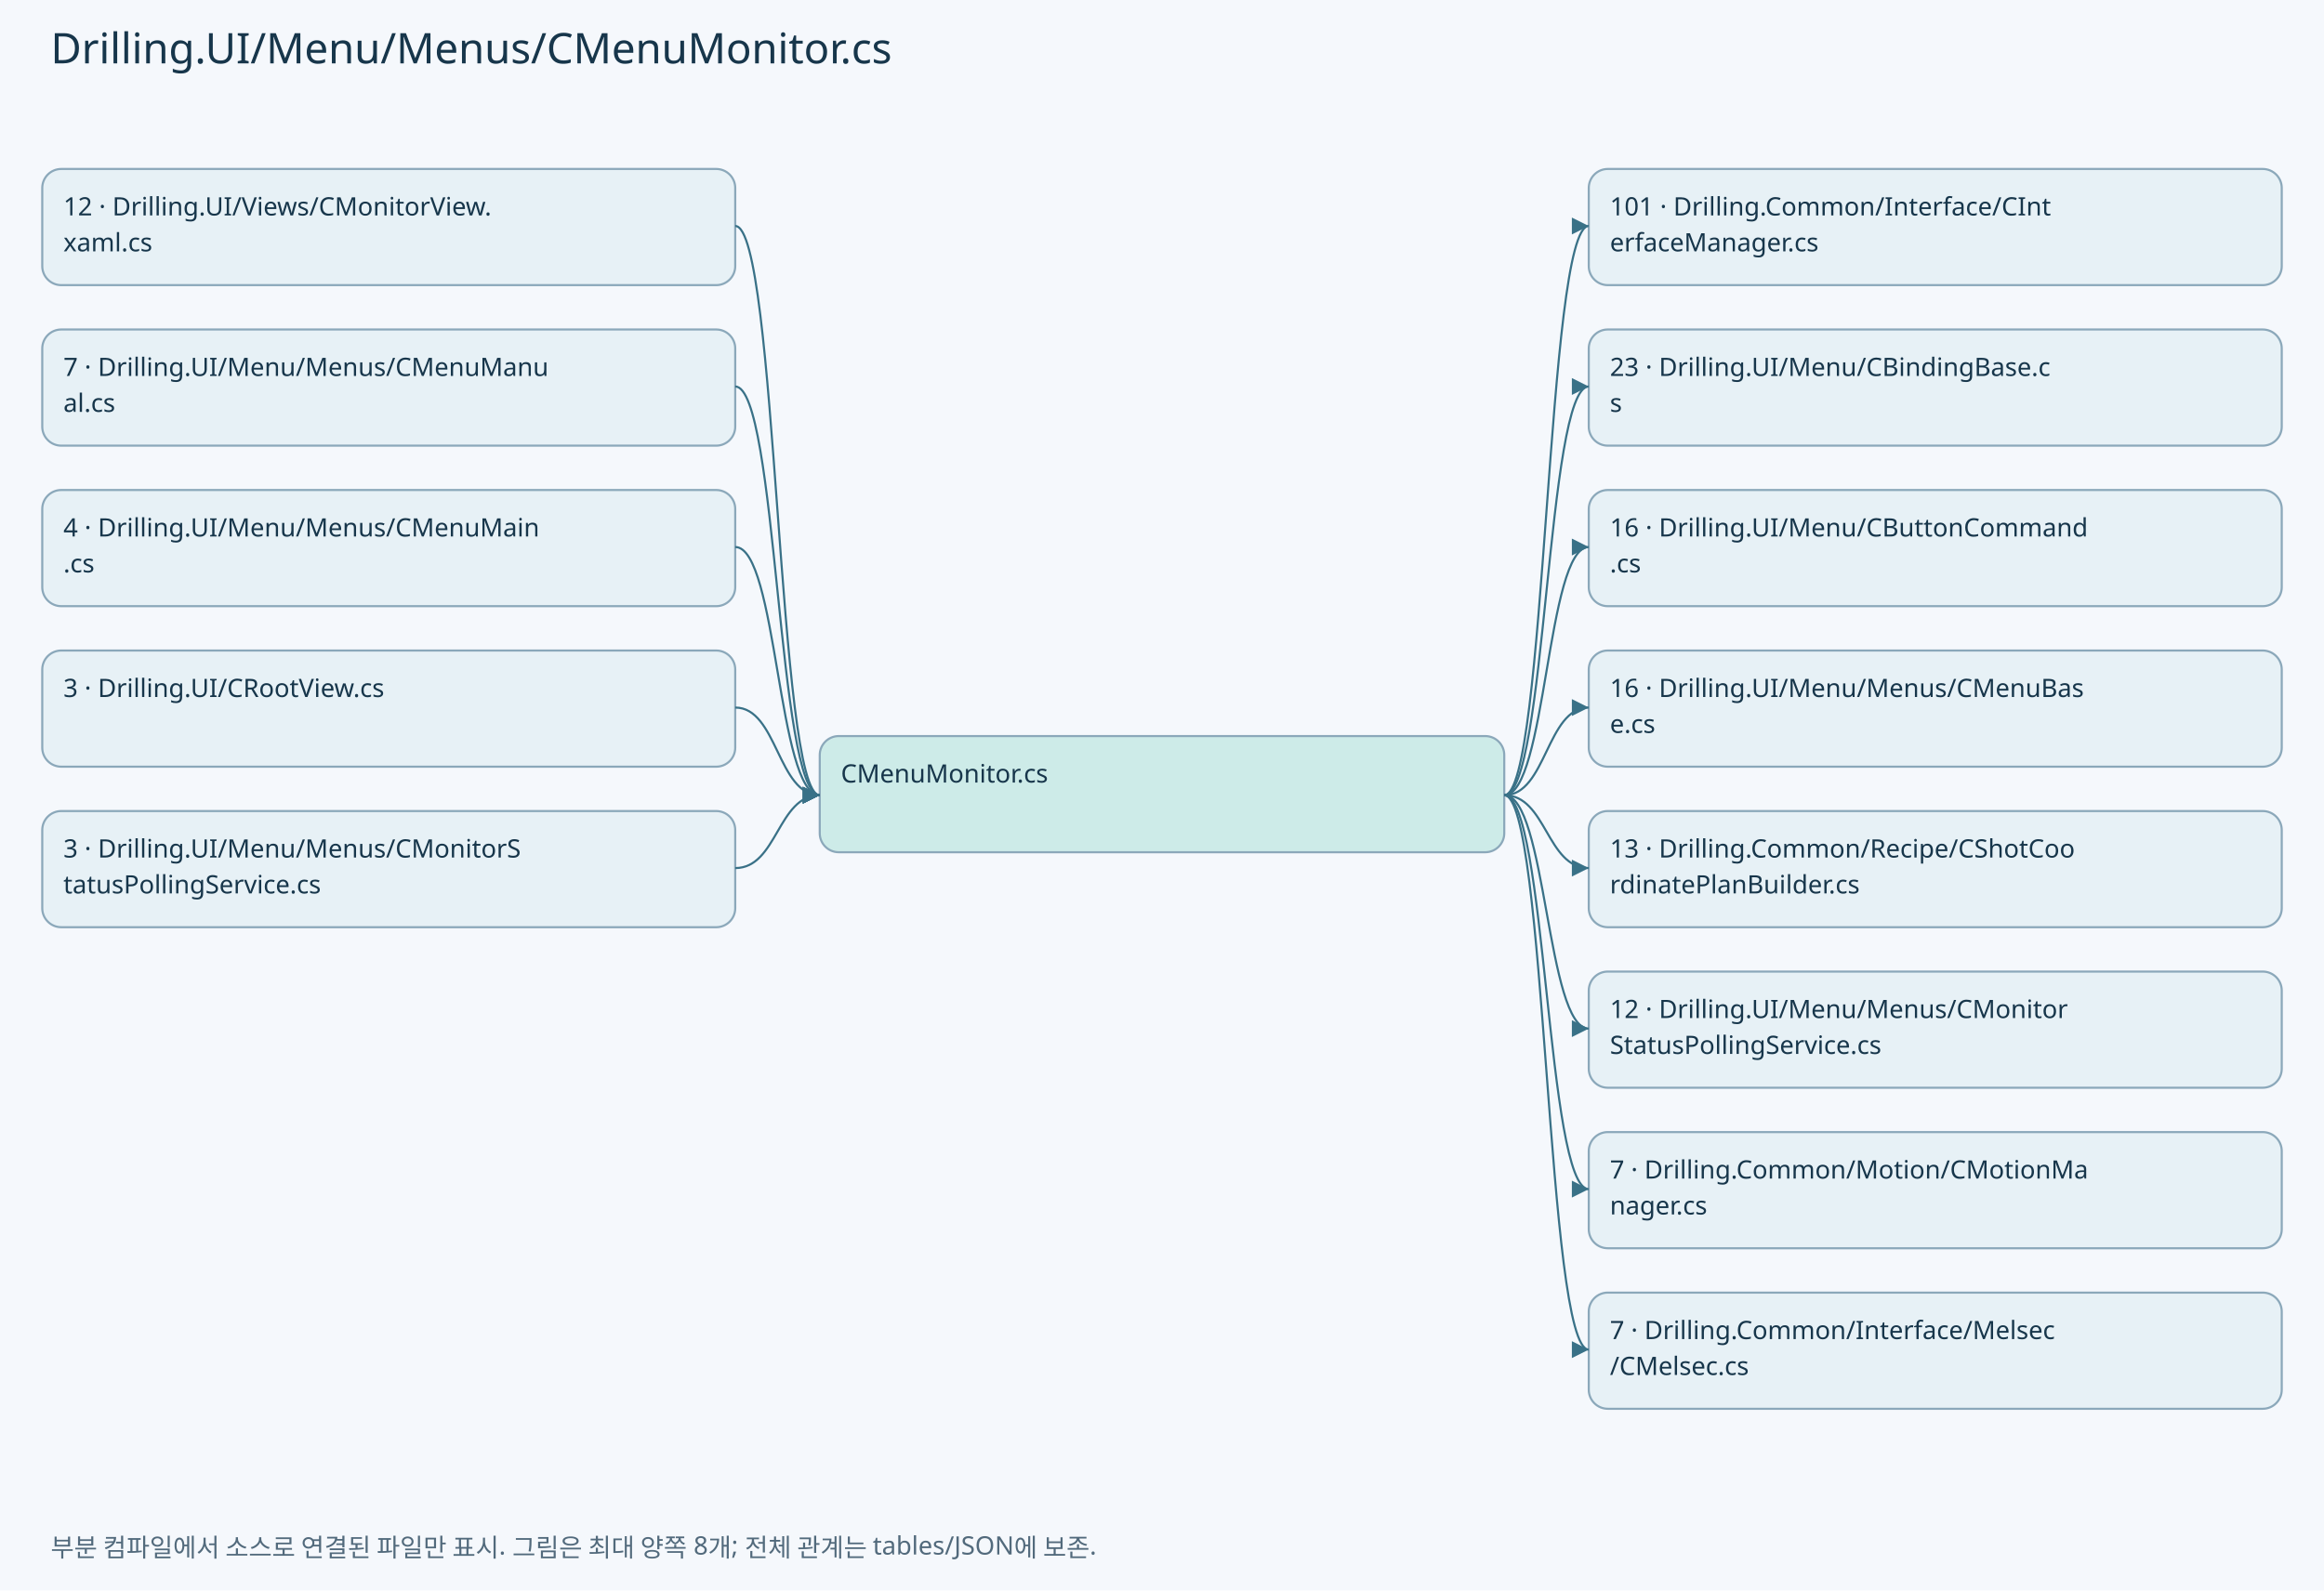
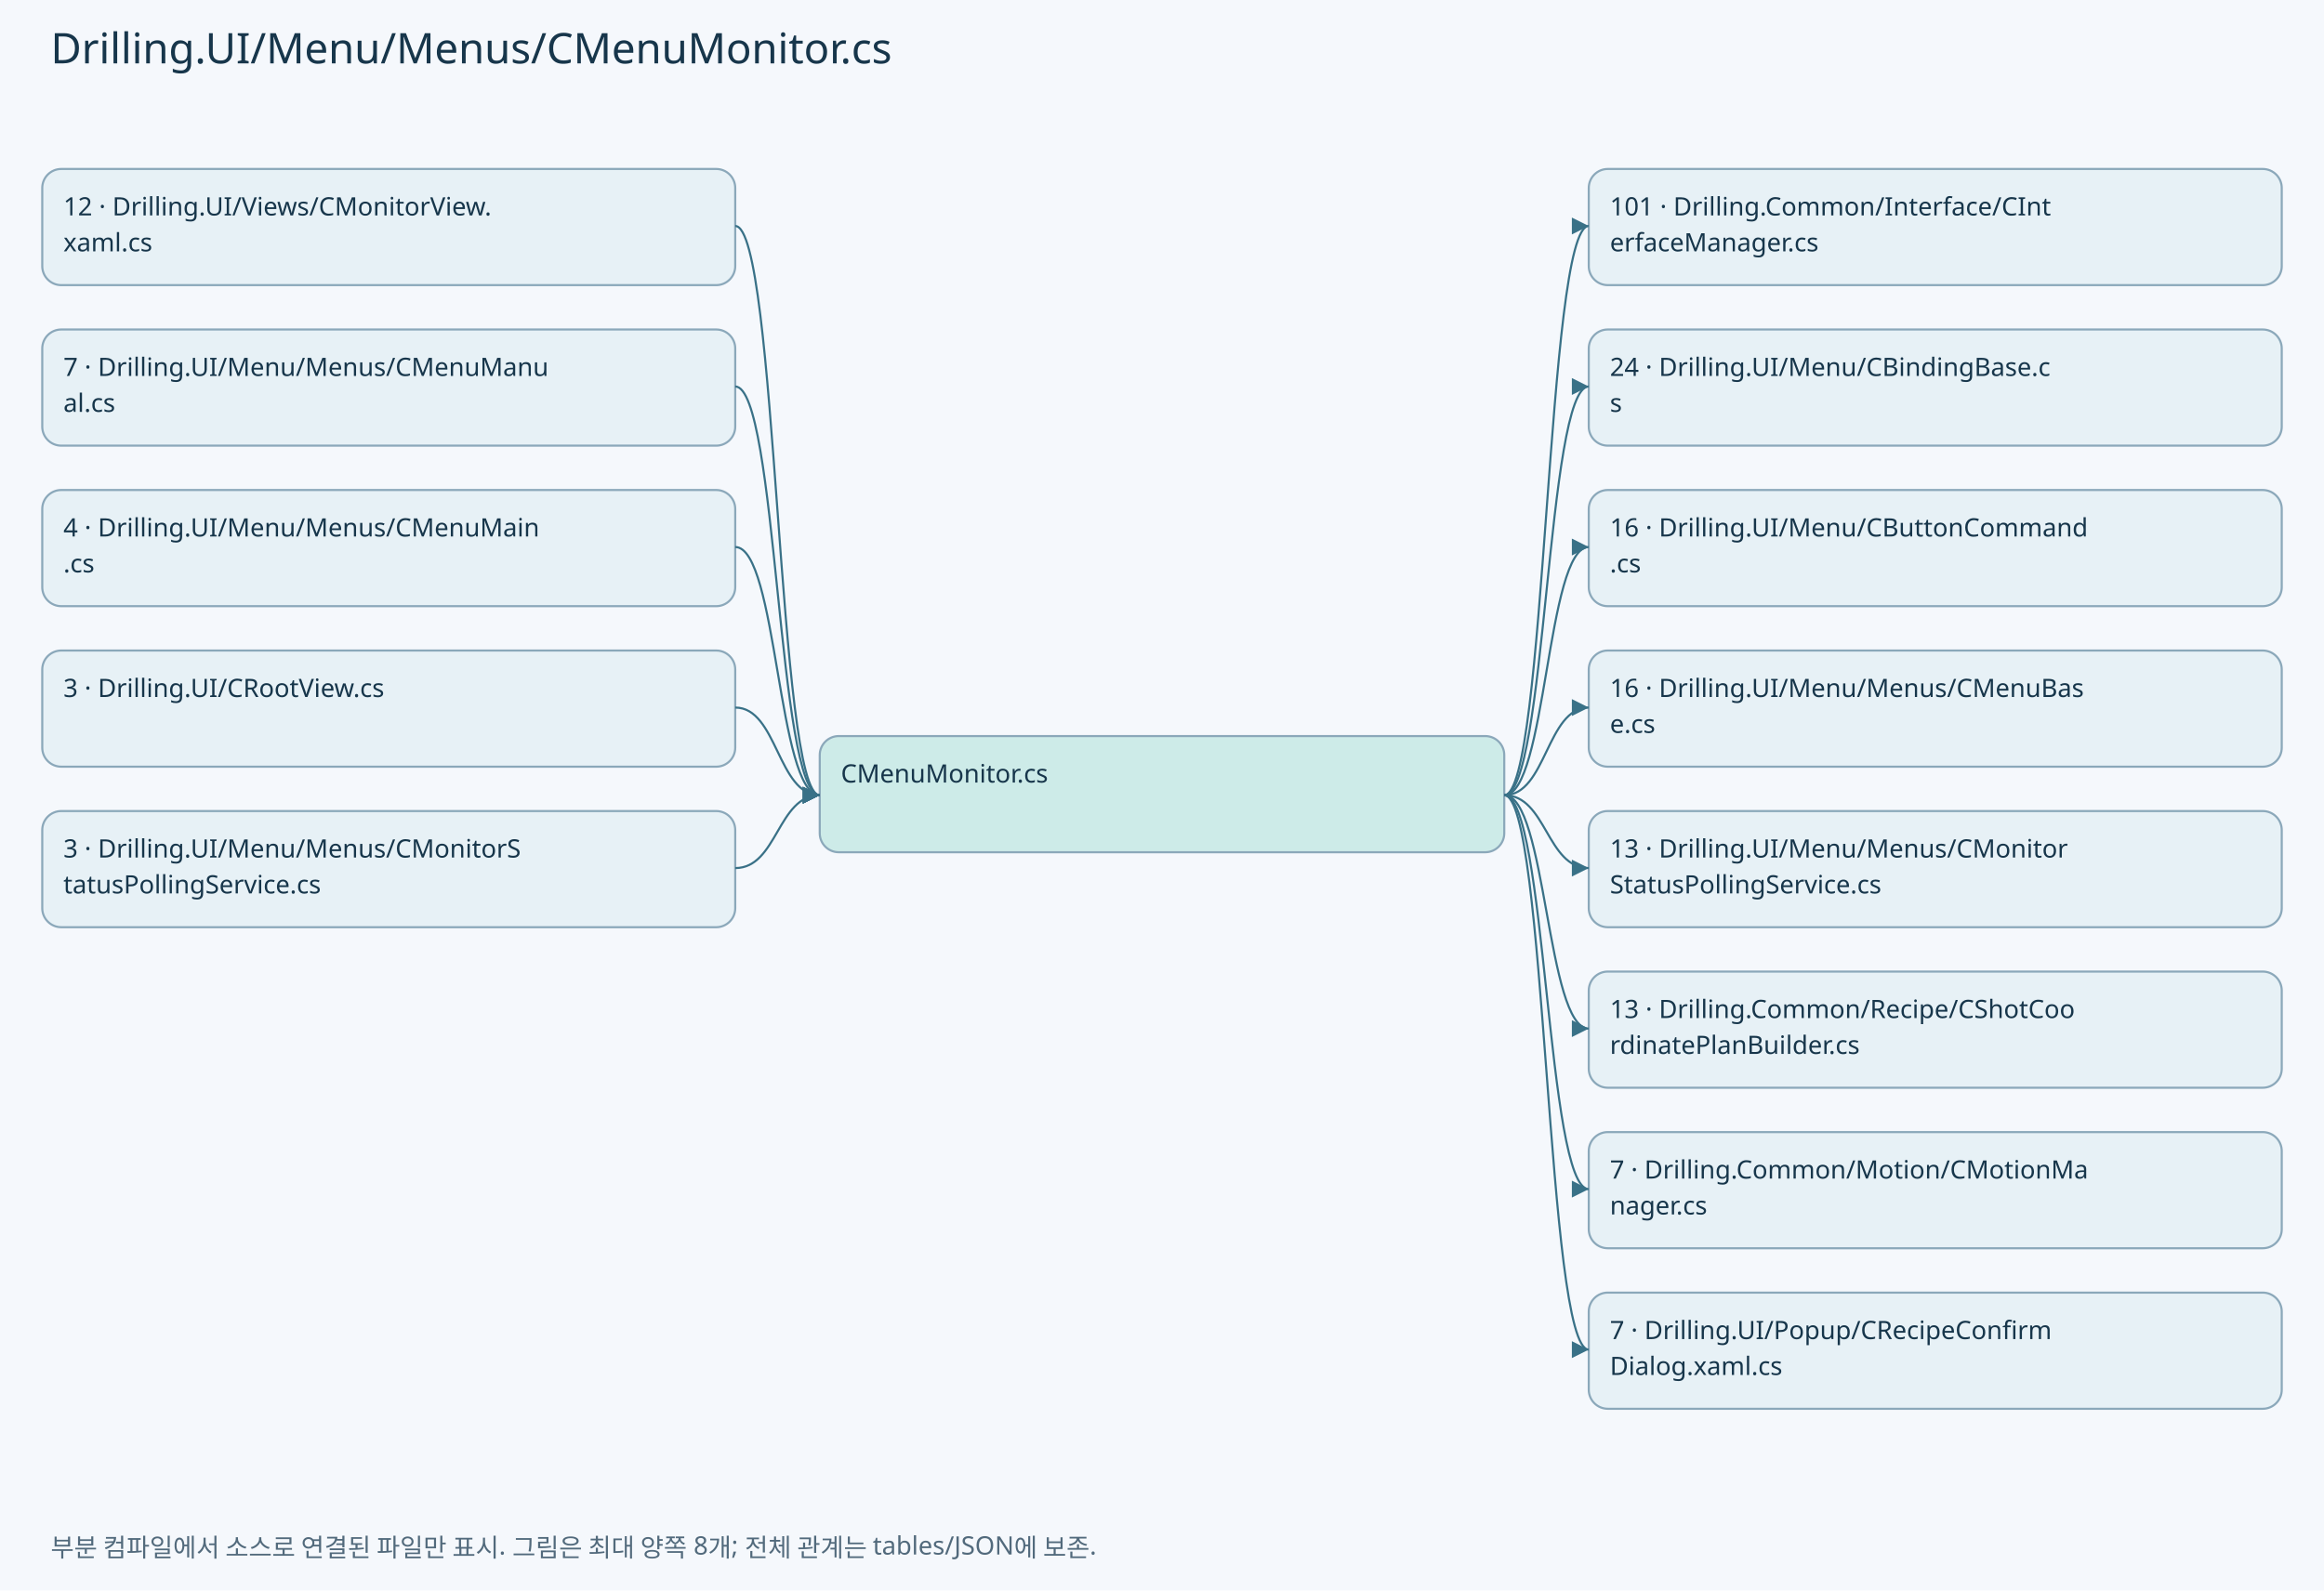
<svg xmlns="http://www.w3.org/2000/svg" width="1100" height="753" viewBox="0 0 1100 753" role="img" aria-label="Drilling.UI/Menu/Menus/CMenuMonitor.cs">
  <defs>
    <marker id="a" markerWidth="9" markerHeight="9" refX="8" refY="4" orient="auto">
      <path d="M0 0L8 4L0 8" fill="#397187" />
    </marker>
  </defs>
  <rect width="1100" height="753" fill="#f5f8fc" />
  <text x="24" y="30" font-family="Segoe UI,sans-serif" font-size="20" fill="#17364b">Drilling.UI/Menu/Menus/CMenuMonitor.cs</text>
  <rect x="388" y="348.5" width="324" height="55" rx="9" fill="#cdebe8" stroke="#8ba8ba" />
  <text x="398" y="370.5" font-family="Segoe UI,sans-serif" font-size="12" fill="#17364b">CMenuMonitor.cs</text>
  <rect x="20" y="80" width="328" height="55" rx="9" fill="#e7f1f6" stroke="#8ba8ba" />
  <text x="30" y="102" font-family="Segoe UI,sans-serif" font-size="12" fill="#17364b">12 · Drilling.UI/Views/CMonitorView.</text>
  <text x="30" y="119" font-family="Segoe UI,sans-serif" font-size="12" fill="#17364b">xaml.cs</text>
  <path d="M348 107C368.0 107,368.0 376.5,388 376.5" fill="none" stroke="#397187" marker-end="url(#a)" />
  <rect x="20" y="156" width="328" height="55" rx="9" fill="#e7f1f6" stroke="#8ba8ba" />
  <text x="30" y="178" font-family="Segoe UI,sans-serif" font-size="12" fill="#17364b">7 · Drilling.UI/Menu/Menus/CMenuManu</text>
  <text x="30" y="195" font-family="Segoe UI,sans-serif" font-size="12" fill="#17364b">al.cs</text>
  <path d="M348 183C368.0 183,368.0 376.5,388 376.5" fill="none" stroke="#397187" marker-end="url(#a)" />
  <rect x="20" y="232" width="328" height="55" rx="9" fill="#e7f1f6" stroke="#8ba8ba" />
  <text x="30" y="254" font-family="Segoe UI,sans-serif" font-size="12" fill="#17364b">4 · Drilling.UI/Menu/Menus/CMenuMain</text>
  <text x="30" y="271" font-family="Segoe UI,sans-serif" font-size="12" fill="#17364b">.cs</text>
  <path d="M348 259C368.0 259,368.0 376.5,388 376.5" fill="none" stroke="#397187" marker-end="url(#a)" />
  <rect x="20" y="308" width="328" height="55" rx="9" fill="#e7f1f6" stroke="#8ba8ba" />
  <text x="30" y="330" font-family="Segoe UI,sans-serif" font-size="12" fill="#17364b">3 · Drilling.UI/CRootView.cs</text>
  <path d="M348 335C368.0 335,368.0 376.5,388 376.5" fill="none" stroke="#397187" marker-end="url(#a)" />
  <rect x="20" y="384" width="328" height="55" rx="9" fill="#e7f1f6" stroke="#8ba8ba" />
  <text x="30" y="406" font-family="Segoe UI,sans-serif" font-size="12" fill="#17364b">3 · Drilling.UI/Menu/Menus/CMonitorS</text>
  <text x="30" y="423" font-family="Segoe UI,sans-serif" font-size="12" fill="#17364b">tatusPollingService.cs</text>
  <path d="M348 411C368.0 411,368.0 376.5,388 376.5" fill="none" stroke="#397187" marker-end="url(#a)" />
  <rect x="752" y="80" width="328" height="55" rx="9" fill="#e7f1f6" stroke="#8ba8ba" />
  <text x="762" y="102" font-family="Segoe UI,sans-serif" font-size="12" fill="#17364b">101 · Drilling.Common/Interface/CInt</text>
  <text x="762" y="119" font-family="Segoe UI,sans-serif" font-size="12" fill="#17364b">erfaceManager.cs</text>
  <path d="M712 376.5C732.0 376.5,732.0 107,752 107" fill="none" stroke="#397187" marker-end="url(#a)" />
  <rect x="752" y="156" width="328" height="55" rx="9" fill="#e7f1f6" stroke="#8ba8ba" />
-   <text x="762" y="178" font-family="Segoe UI,sans-serif" font-size="12" fill="#17364b">23 · Drilling.UI/Menu/CBindingBase.c</text>
+   <text x="762" y="178" font-family="Segoe UI,sans-serif" font-size="12" fill="#17364b">24 · Drilling.UI/Menu/CBindingBase.c</text>
  <text x="762" y="195" font-family="Segoe UI,sans-serif" font-size="12" fill="#17364b">s</text>
  <path d="M712 376.5C732.0 376.5,732.0 183,752 183" fill="none" stroke="#397187" marker-end="url(#a)" />
  <rect x="752" y="232" width="328" height="55" rx="9" fill="#e7f1f6" stroke="#8ba8ba" />
  <text x="762" y="254" font-family="Segoe UI,sans-serif" font-size="12" fill="#17364b">16 · Drilling.UI/Menu/CButtonCommand</text>
  <text x="762" y="271" font-family="Segoe UI,sans-serif" font-size="12" fill="#17364b">.cs</text>
  <path d="M712 376.5C732.0 376.5,732.0 259,752 259" fill="none" stroke="#397187" marker-end="url(#a)" />
  <rect x="752" y="308" width="328" height="55" rx="9" fill="#e7f1f6" stroke="#8ba8ba" />
  <text x="762" y="330" font-family="Segoe UI,sans-serif" font-size="12" fill="#17364b">16 · Drilling.UI/Menu/Menus/CMenuBas</text>
  <text x="762" y="347" font-family="Segoe UI,sans-serif" font-size="12" fill="#17364b">e.cs</text>
  <path d="M712 376.5C732.0 376.5,732.0 335,752 335" fill="none" stroke="#397187" marker-end="url(#a)" />
  <rect x="752" y="384" width="328" height="55" rx="9" fill="#e7f1f6" stroke="#8ba8ba" />
-   <text x="762" y="406" font-family="Segoe UI,sans-serif" font-size="12" fill="#17364b">13 · Drilling.Common/Recipe/CShotCoo</text>
-   <text x="762" y="423" font-family="Segoe UI,sans-serif" font-size="12" fill="#17364b">rdinatePlanBuilder.cs</text>
+   <text x="762" y="406" font-family="Segoe UI,sans-serif" font-size="12" fill="#17364b">13 · Drilling.UI/Menu/Menus/CMonitor</text>
+   <text x="762" y="423" font-family="Segoe UI,sans-serif" font-size="12" fill="#17364b">StatusPollingService.cs</text>
  <path d="M712 376.5C732.0 376.5,732.0 411,752 411" fill="none" stroke="#397187" marker-end="url(#a)" />
  <rect x="752" y="460" width="328" height="55" rx="9" fill="#e7f1f6" stroke="#8ba8ba" />
-   <text x="762" y="482" font-family="Segoe UI,sans-serif" font-size="12" fill="#17364b">12 · Drilling.UI/Menu/Menus/CMonitor</text>
-   <text x="762" y="499" font-family="Segoe UI,sans-serif" font-size="12" fill="#17364b">StatusPollingService.cs</text>
+   <text x="762" y="482" font-family="Segoe UI,sans-serif" font-size="12" fill="#17364b">13 · Drilling.Common/Recipe/CShotCoo</text>
+   <text x="762" y="499" font-family="Segoe UI,sans-serif" font-size="12" fill="#17364b">rdinatePlanBuilder.cs</text>
  <path d="M712 376.5C732.0 376.5,732.0 487,752 487" fill="none" stroke="#397187" marker-end="url(#a)" />
  <rect x="752" y="536" width="328" height="55" rx="9" fill="#e7f1f6" stroke="#8ba8ba" />
  <text x="762" y="558" font-family="Segoe UI,sans-serif" font-size="12" fill="#17364b">7 · Drilling.Common/Motion/CMotionMa</text>
  <text x="762" y="575" font-family="Segoe UI,sans-serif" font-size="12" fill="#17364b">nager.cs</text>
  <path d="M712 376.5C732.0 376.5,732.0 563,752 563" fill="none" stroke="#397187" marker-end="url(#a)" />
  <rect x="752" y="612" width="328" height="55" rx="9" fill="#e7f1f6" stroke="#8ba8ba" />
-   <text x="762" y="634" font-family="Segoe UI,sans-serif" font-size="12" fill="#17364b">7 · Drilling.Common/Interface/Melsec</text>
-   <text x="762" y="651" font-family="Segoe UI,sans-serif" font-size="12" fill="#17364b">/CMelsec.cs</text>
+   <text x="762" y="634" font-family="Segoe UI,sans-serif" font-size="12" fill="#17364b">7 · Drilling.UI/Popup/CRecipeConfirm</text>
+   <text x="762" y="651" font-family="Segoe UI,sans-serif" font-size="12" fill="#17364b">Dialog.xaml.cs</text>
  <path d="M712 376.5C732.0 376.5,732.0 639,752 639" fill="none" stroke="#397187" marker-end="url(#a)" />
  <text x="24" y="737" font-family="Segoe UI,sans-serif" font-size="12" fill="#526a7c">부분 컴파일에서 소스로 연결된 파일만 표시. 그림은 최대 양쪽 8개; 전체 관계는 tables/JSON에 보존.</text>
</svg>
